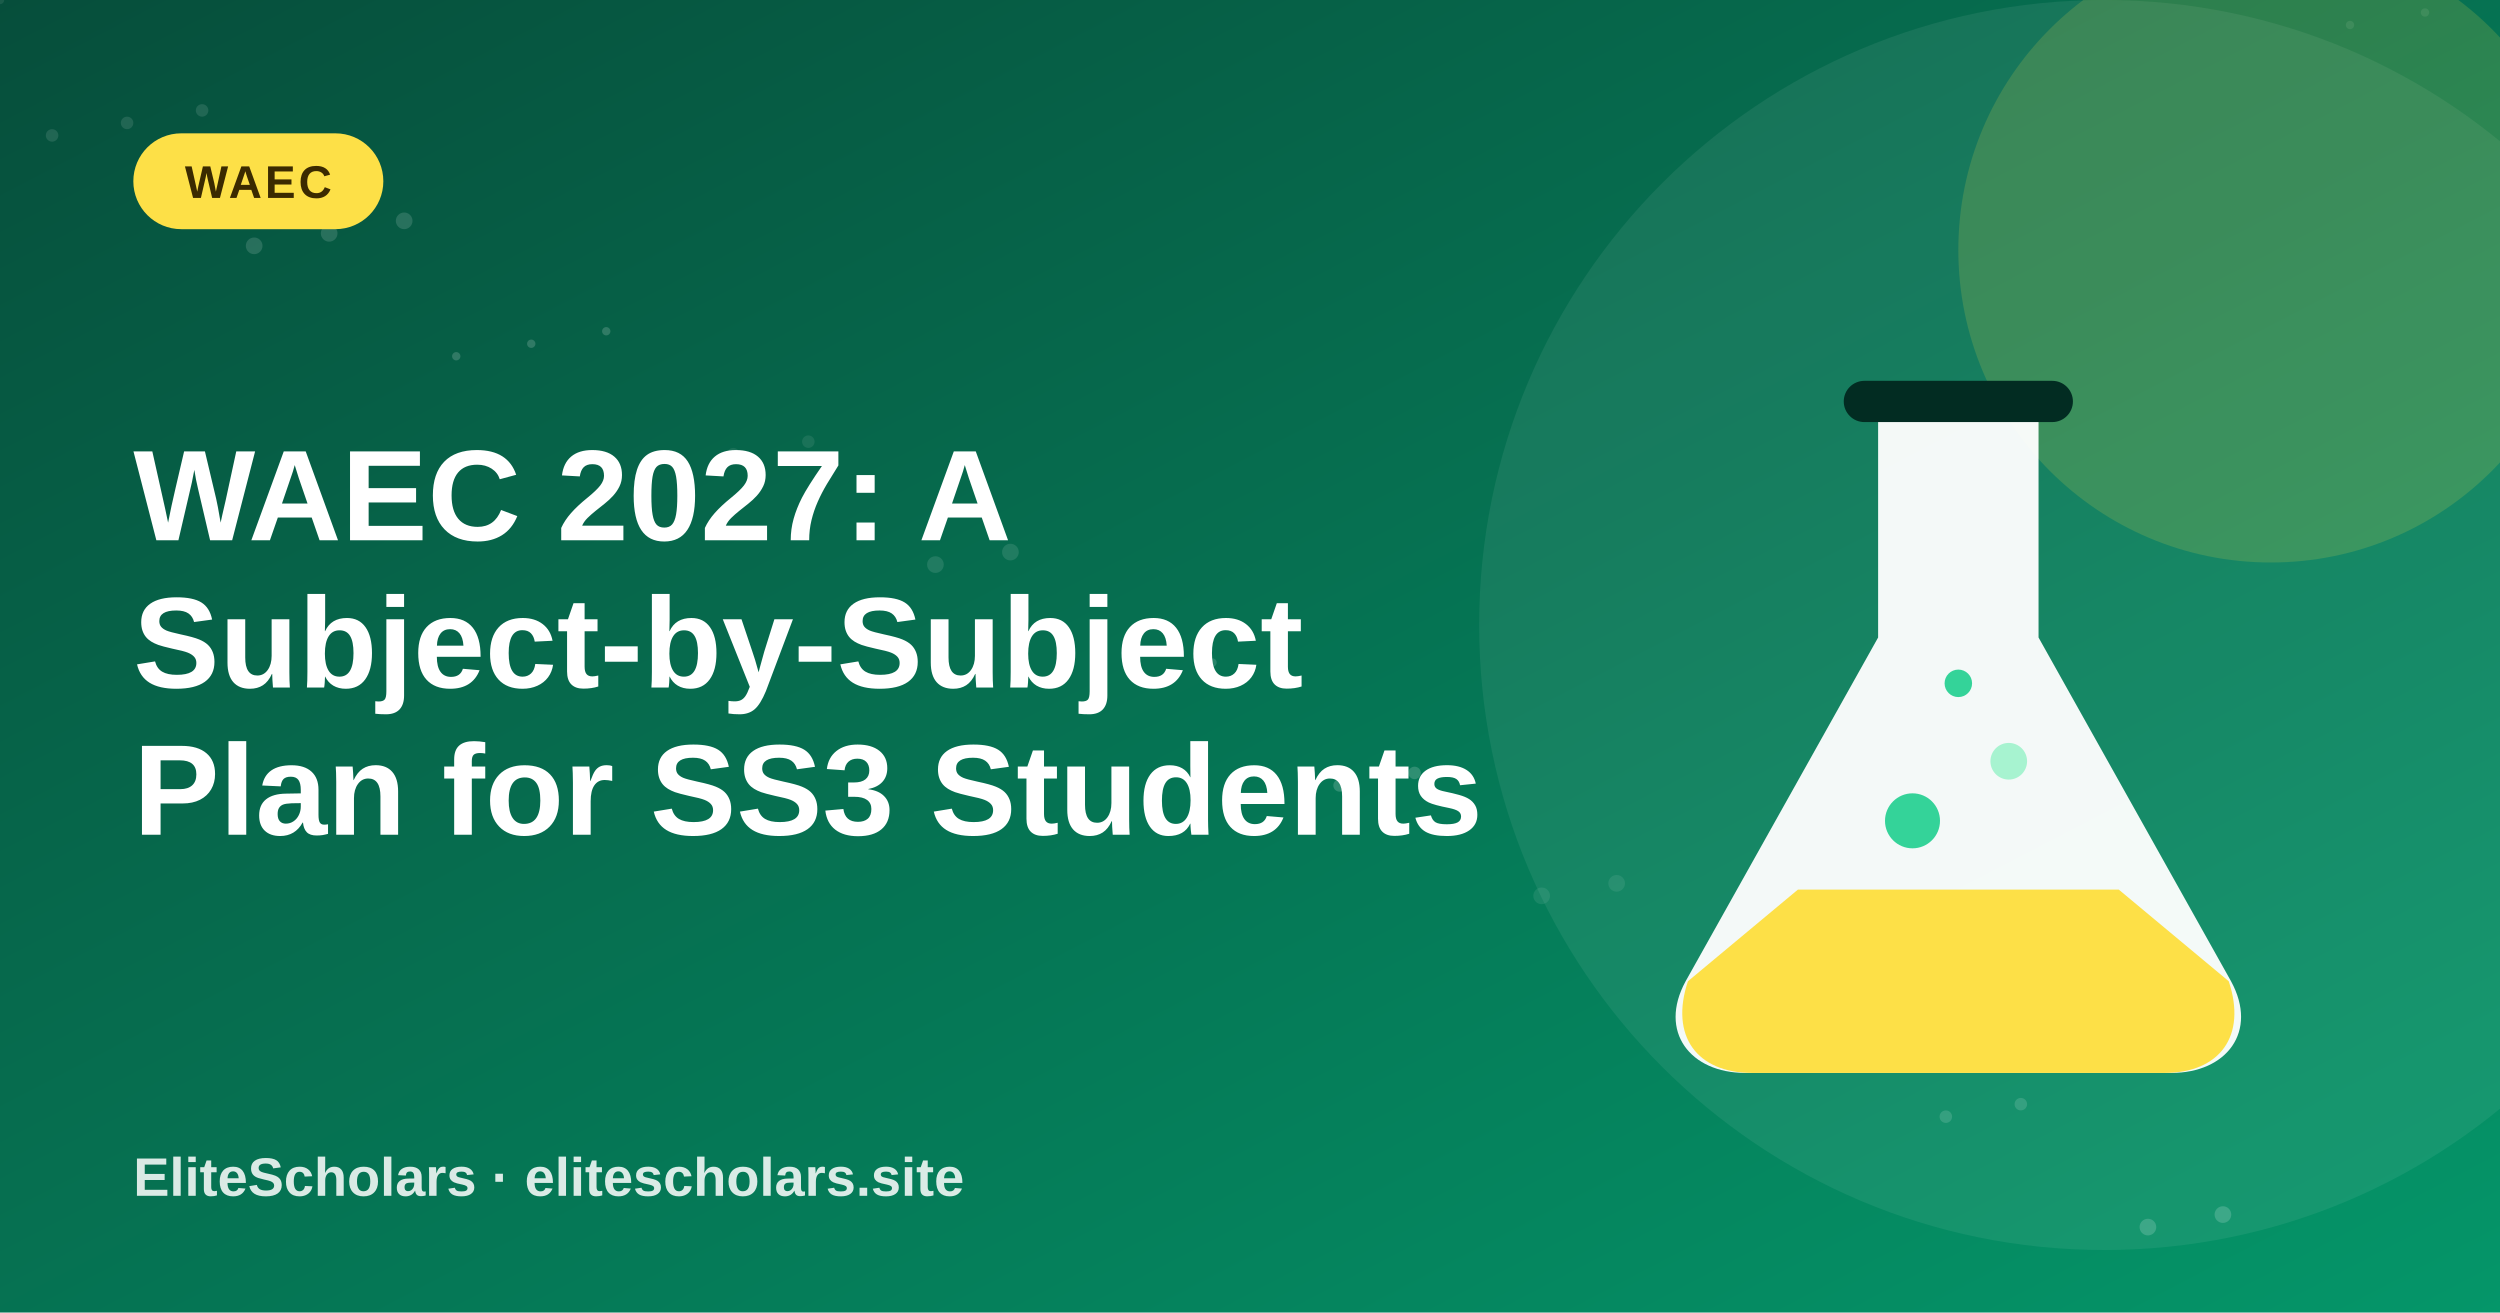
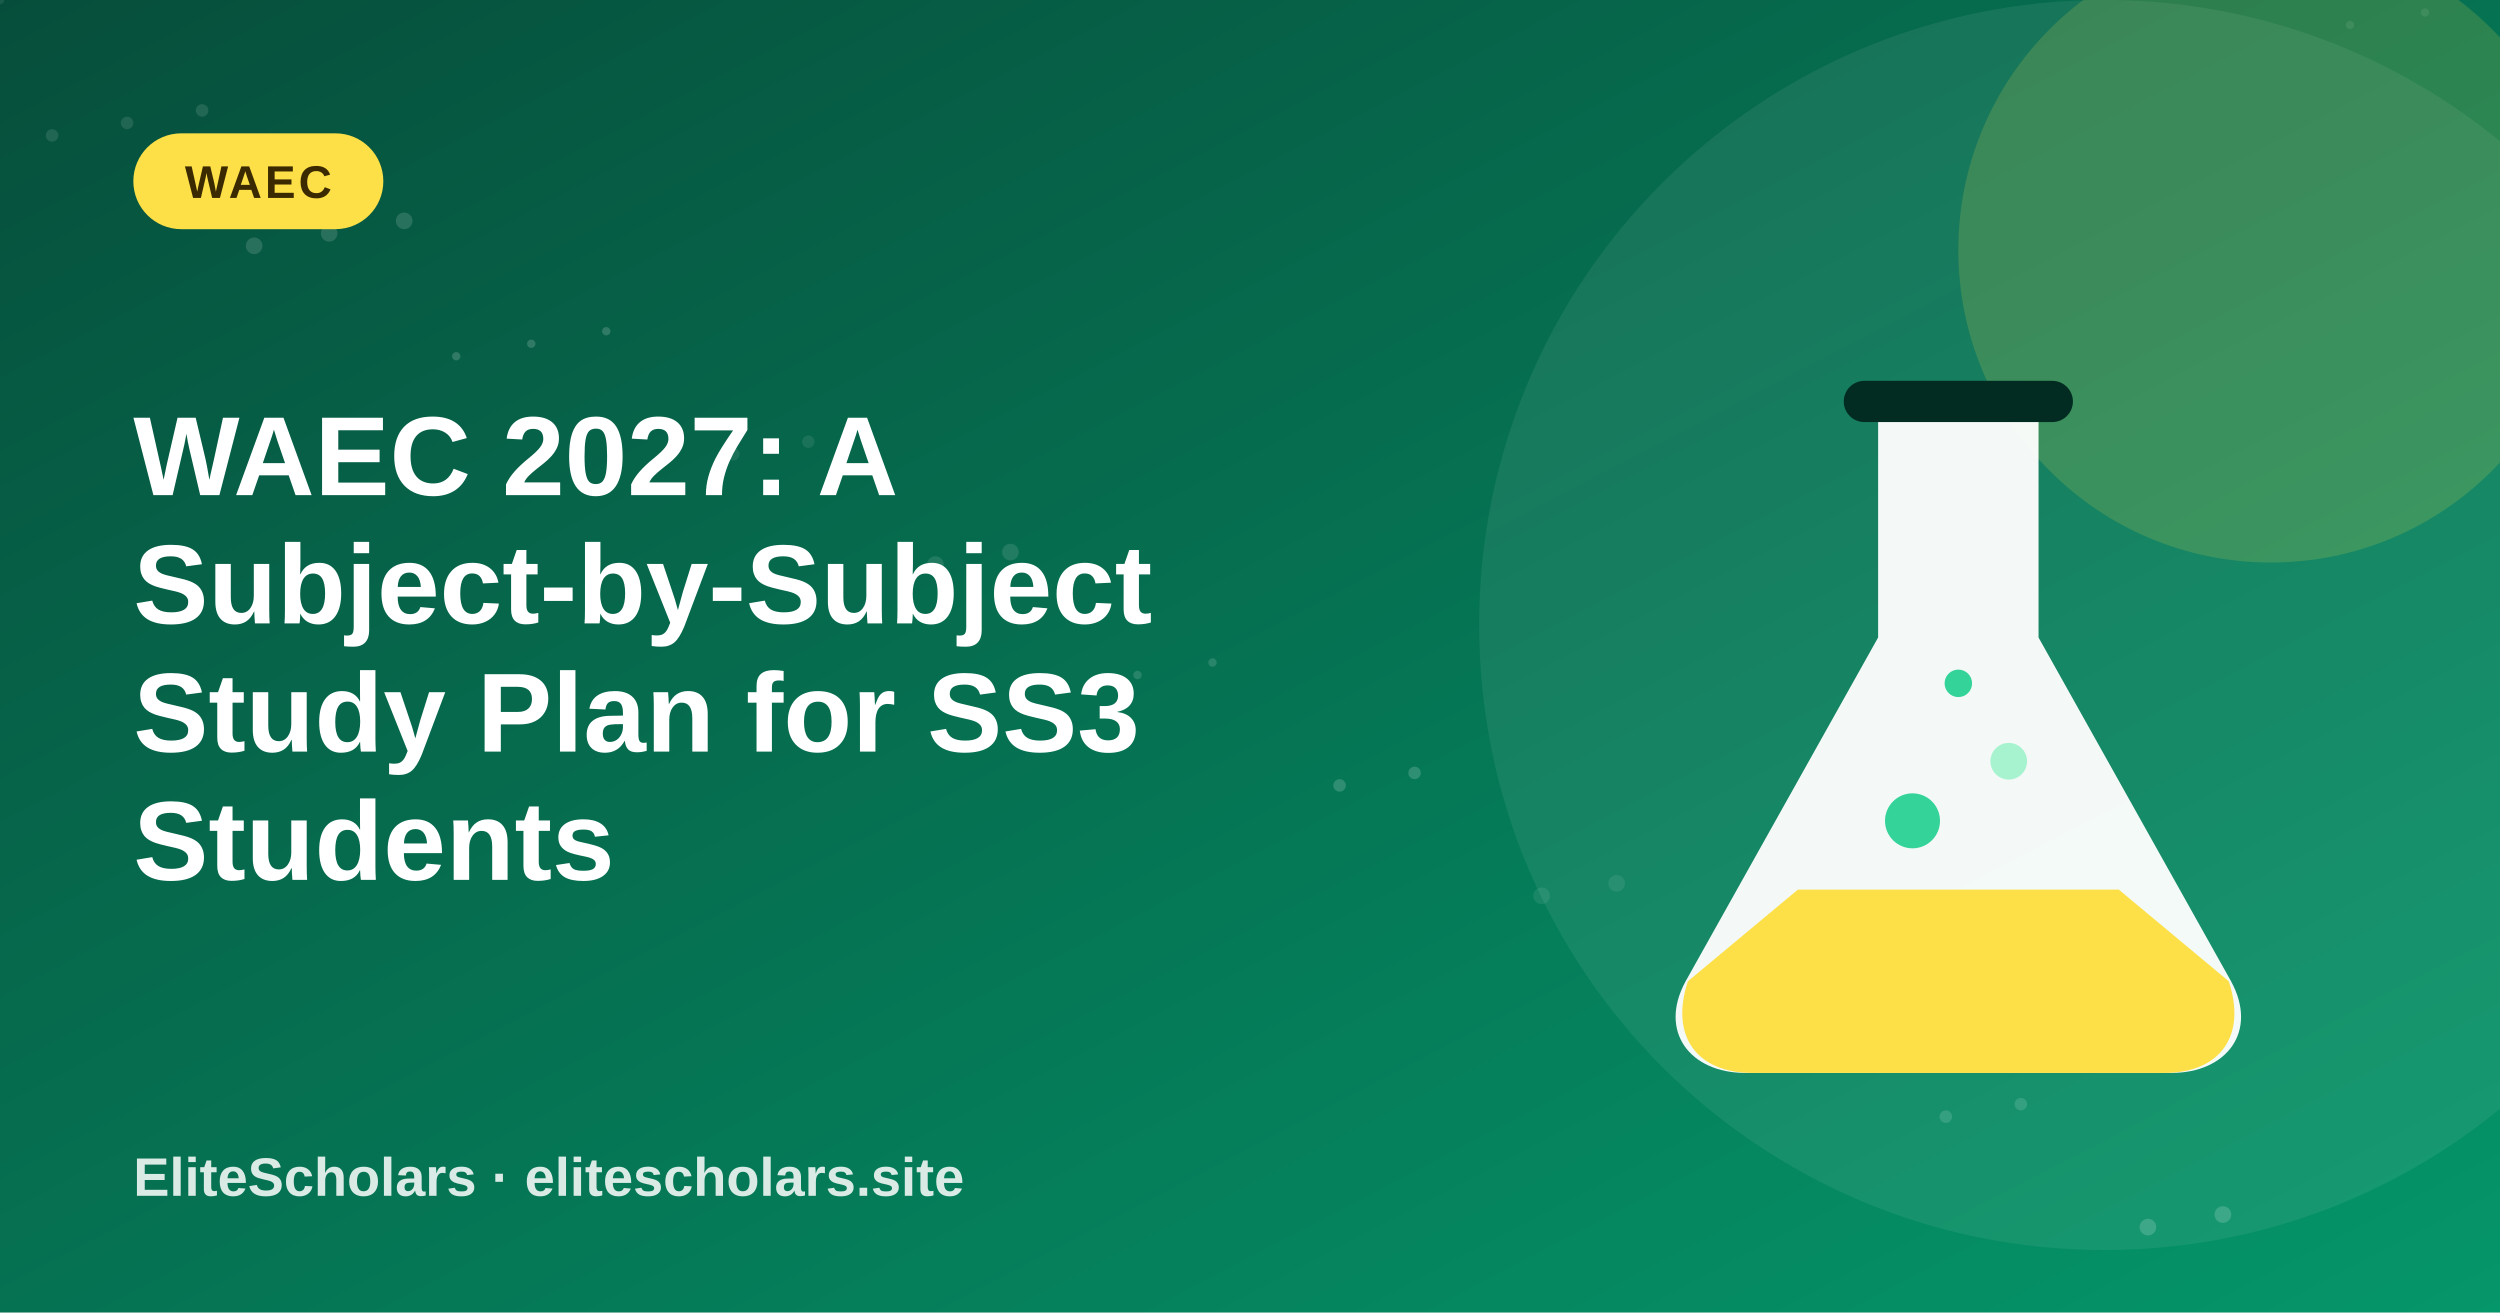
- <svg xmlns="http://www.w3.org/2000/svg" viewBox="0 0 1200 630" width="1200" height="630" role="img" aria-label="WAEC 2027: A Subject-by-Subject Plan for SS3 Students">
+ <svg xmlns="http://www.w3.org/2000/svg" viewBox="0 0 1200 630" width="1200" height="630" role="img" aria-label="WAEC 2027: A Subject-by-Subject Study Plan for SS3 Students">
  <defs>
    <linearGradient id="g" x1="0" y1="0" x2="1" y2="1">
      <stop offset="0" stop-color="#064E3B" />
      <stop offset="1" stop-color="#059669" />
    </linearGradient>
  </defs>
  <rect width="1200" height="630" fill="url(#g)" />
  <circle cx="0" cy="0" r="2" fill="#fff" opacity="0.08" />
  <circle cx="97" cy="53" r="3" fill="#fff" opacity="0.11" />
  <circle cx="194" cy="106" r="4" fill="#fff" opacity="0.14" />
  <circle cx="291" cy="159" r="2" fill="#fff" opacity="0.17" />
  <circle cx="388" cy="212" r="3" fill="#fff" opacity="0.08" />
  <circle cx="485" cy="265" r="4" fill="#fff" opacity="0.11" />
  <circle cx="582" cy="318" r="2" fill="#fff" opacity="0.14" />
  <circle cx="679" cy="371" r="3" fill="#fff" opacity="0.17" />
  <circle cx="776" cy="424" r="4" fill="#fff" opacity="0.08" />
  <circle cx="873" cy="477" r="2" fill="#fff" opacity="0.11" />
  <circle cx="970" cy="530" r="3" fill="#fff" opacity="0.14" />
  <circle cx="1067" cy="583" r="4" fill="#fff" opacity="0.17" />
  <circle cx="1164" cy="6" r="2" fill="#fff" opacity="0.08" />
  <circle cx="61" cy="59" r="3" fill="#fff" opacity="0.11" />
  <circle cx="158" cy="112" r="4" fill="#fff" opacity="0.14" />
  <circle cx="255" cy="165" r="2" fill="#fff" opacity="0.17" />
  <circle cx="352" cy="218" r="3" fill="#fff" opacity="0.08" />
  <circle cx="449" cy="271" r="4" fill="#fff" opacity="0.11" />
  <circle cx="546" cy="324" r="2" fill="#fff" opacity="0.14" />
  <circle cx="643" cy="377" r="3" fill="#fff" opacity="0.17" />
  <circle cx="740" cy="430" r="4" fill="#fff" opacity="0.08" />
  <circle cx="837" cy="483" r="2" fill="#fff" opacity="0.11" />
  <circle cx="934" cy="536" r="3" fill="#fff" opacity="0.14" />
  <circle cx="1031" cy="589" r="4" fill="#fff" opacity="0.17" />
  <circle cx="1128" cy="12" r="2" fill="#fff" opacity="0.08" />
  <circle cx="25" cy="65" r="3" fill="#fff" opacity="0.11" />
  <circle cx="122" cy="118" r="4" fill="#fff" opacity="0.14" />
  <circle cx="219" cy="171" r="2" fill="#fff" opacity="0.17" />
  <circle cx="1010" cy="300" r="300" fill="#fff" opacity=".07" />
  <circle cx="1090" cy="120" r="150" fill="#FDE047" opacity=".16" />
  <rect x="64" y="64" width="120" height="46" rx="23" fill="#FDE047" />
  <text x="124" y="95" text-anchor="middle" font-size="22" font-weight="800" letter-spacing="1.5" fill="#3B2A00" font-family="system-ui,Segoe UI,Arial,sans-serif">WAEC</text>
-   <g font-family="system-ui,Segoe UI,Arial,sans-serif" font-weight="800" fill="#fff" font-size="62">
-     <text x="64" y="259.32">WAEC 2027: A</text>
-     <text x="64" y="330">Subject-by-Subject</text>
-     <text x="64" y="400.68">Plan for SS3 Students</text>
+   <g font-family="system-ui,Segoe UI,Arial,sans-serif" font-weight="800" fill="#fff" font-size="54">
+     <text x="64" y="237.66">WAEC 2027: A</text>
+     <text x="64" y="299.22">Subject-by-Subject</text>
+     <text x="64" y="360.78">Study Plan for SS3</text>
+     <text x="64" y="422.34">Students</text>
  </g>
  <text x="64" y="574" font-size="26" font-weight="700" fill="#fff" opacity=".85" font-family="system-ui,Segoe UI,Arial,sans-serif">EliteScholars · elitescholars.site</text>
  <g transform="translate(720 130) scale(1.1)">
    <path d="M165 60h70v100l84 150c12 22-2 40-26 40H107c-24 0-38-18-26-40l84-150z" fill="#fff" opacity=".95" />
    <path d="M130 270h140l48 40c8 24-4 40-28 40H110c-24 0-36-16-28-40z" fill="#FDE047" />
    <circle cx="180" cy="240" r="12" fill="#34D399" />
    <circle cx="222" cy="214" r="8" fill="#A7F3D0" />
    <circle cx="200" cy="180" r="6" fill="#34D399" />
    <rect x="150" y="48" width="100" height="18" rx="9" fill="#022C22" />
  </g>
</svg>
